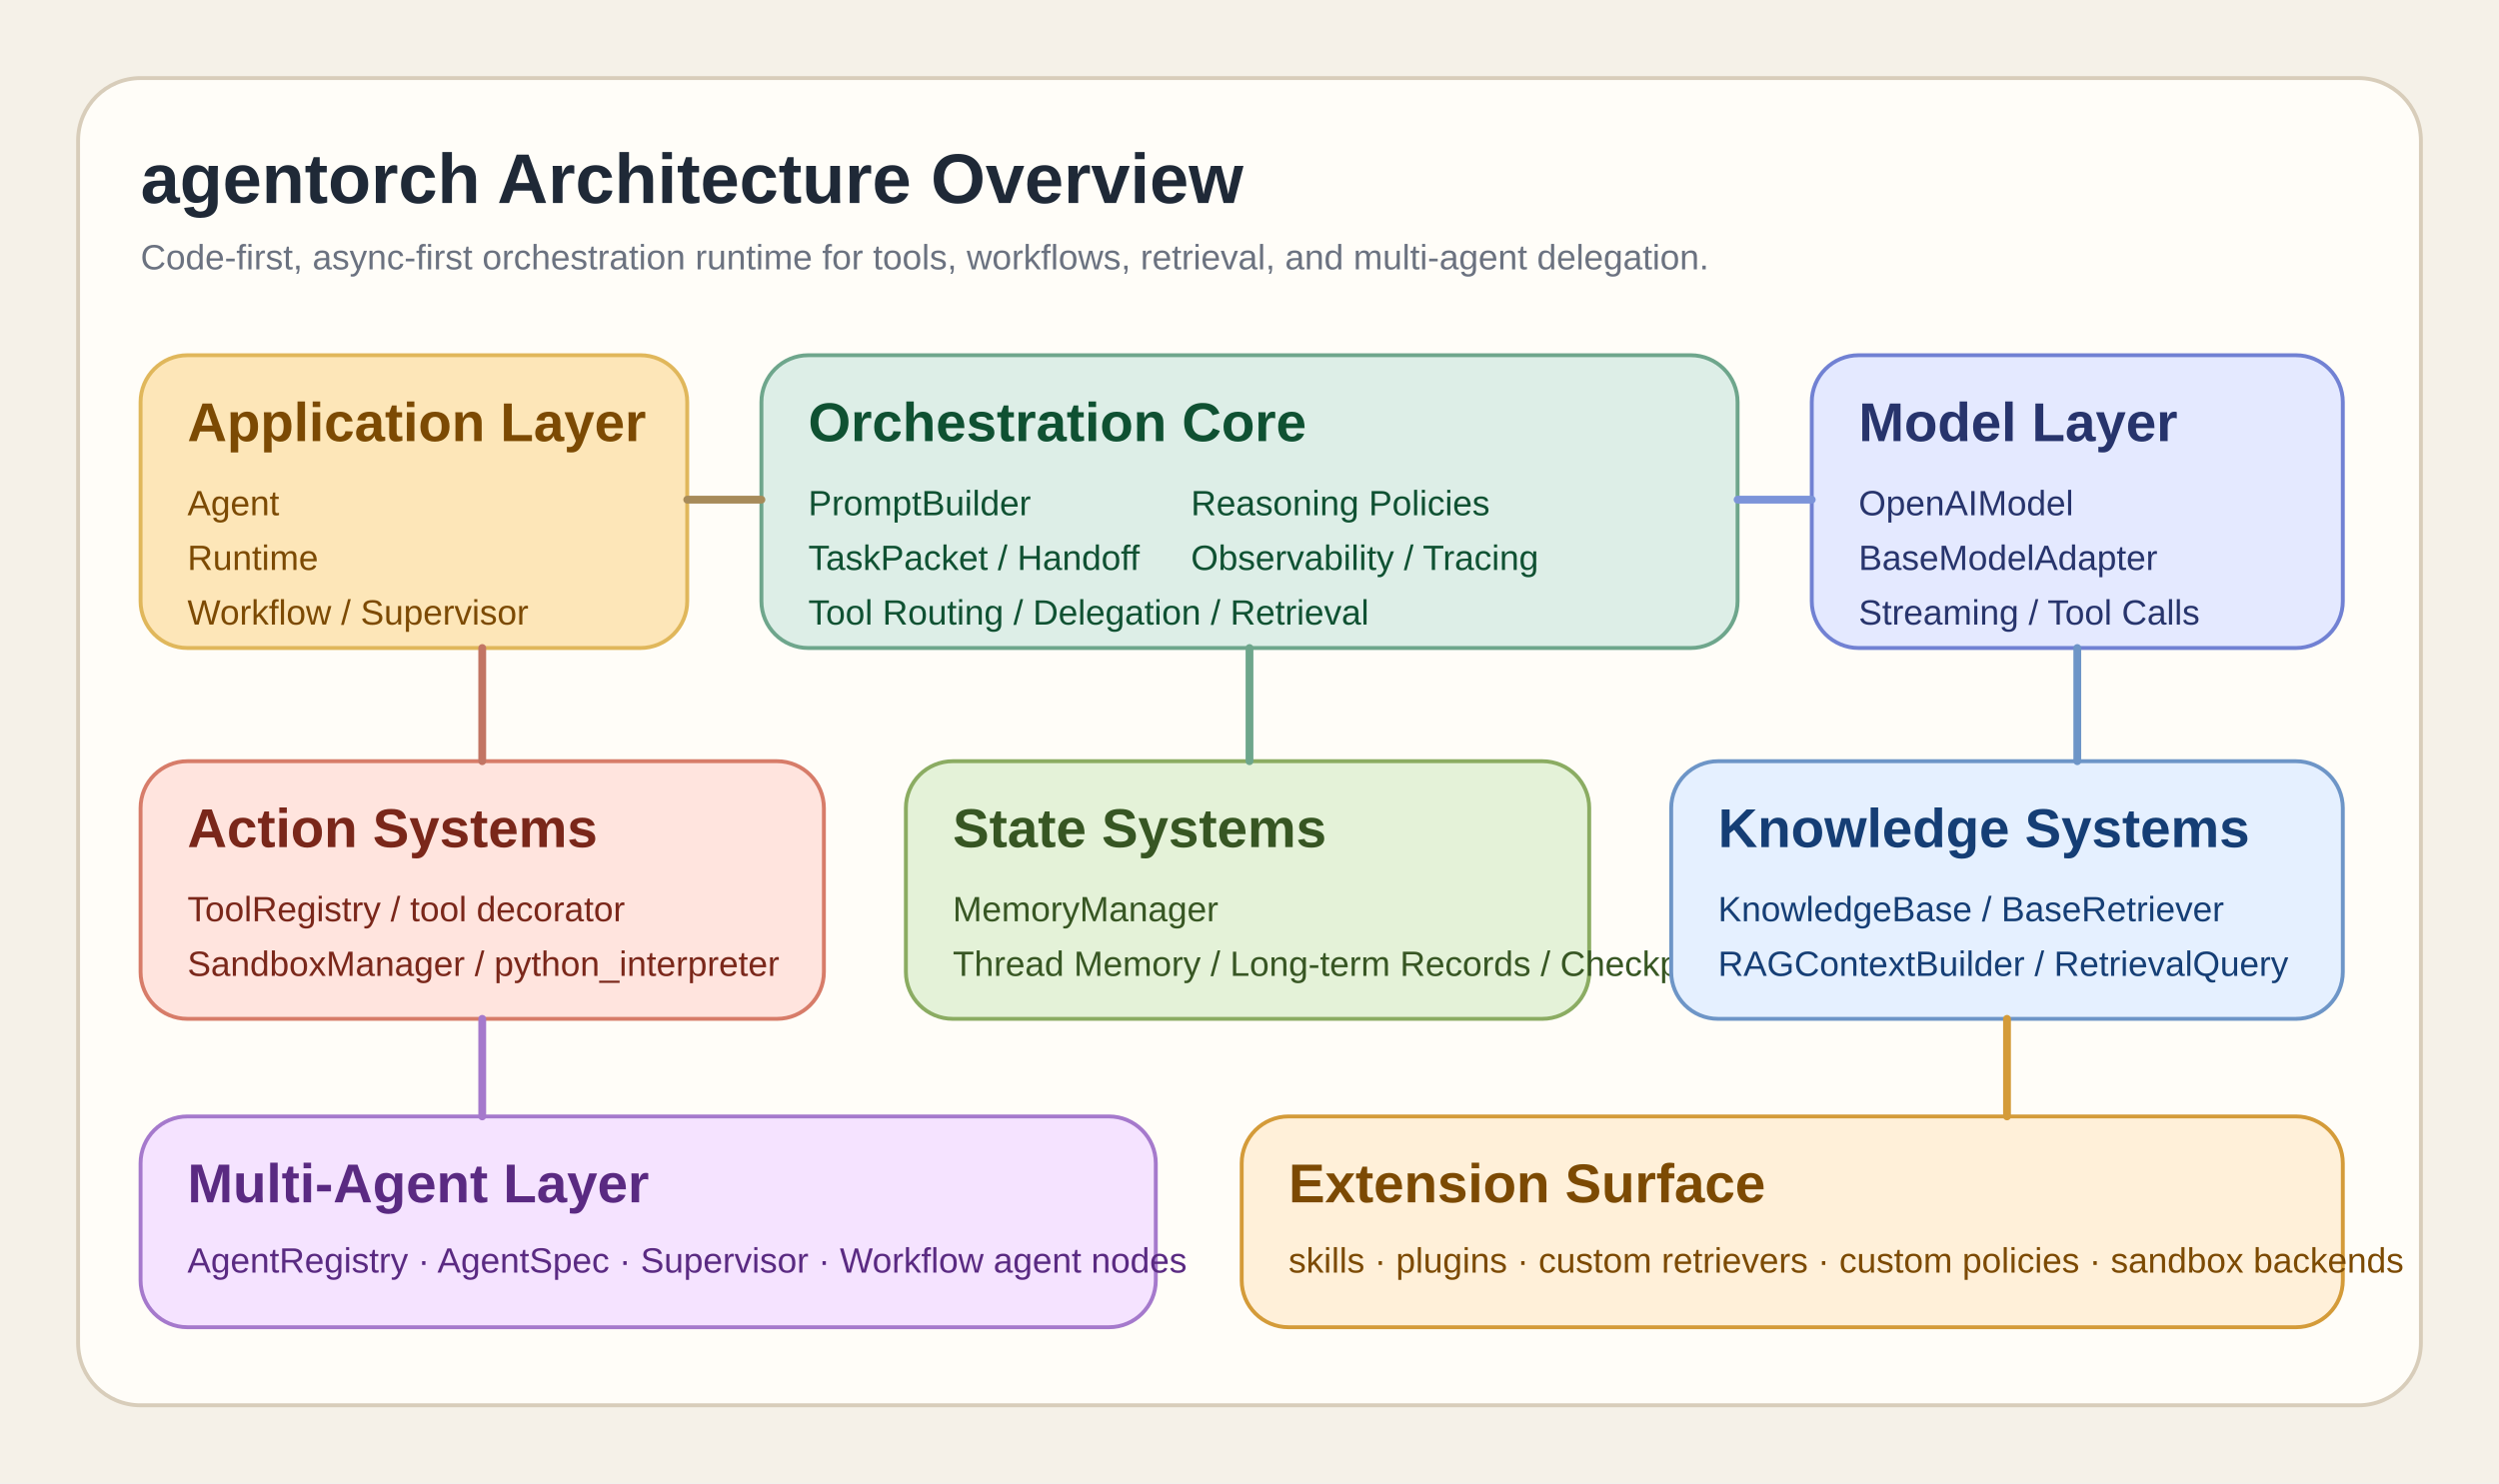
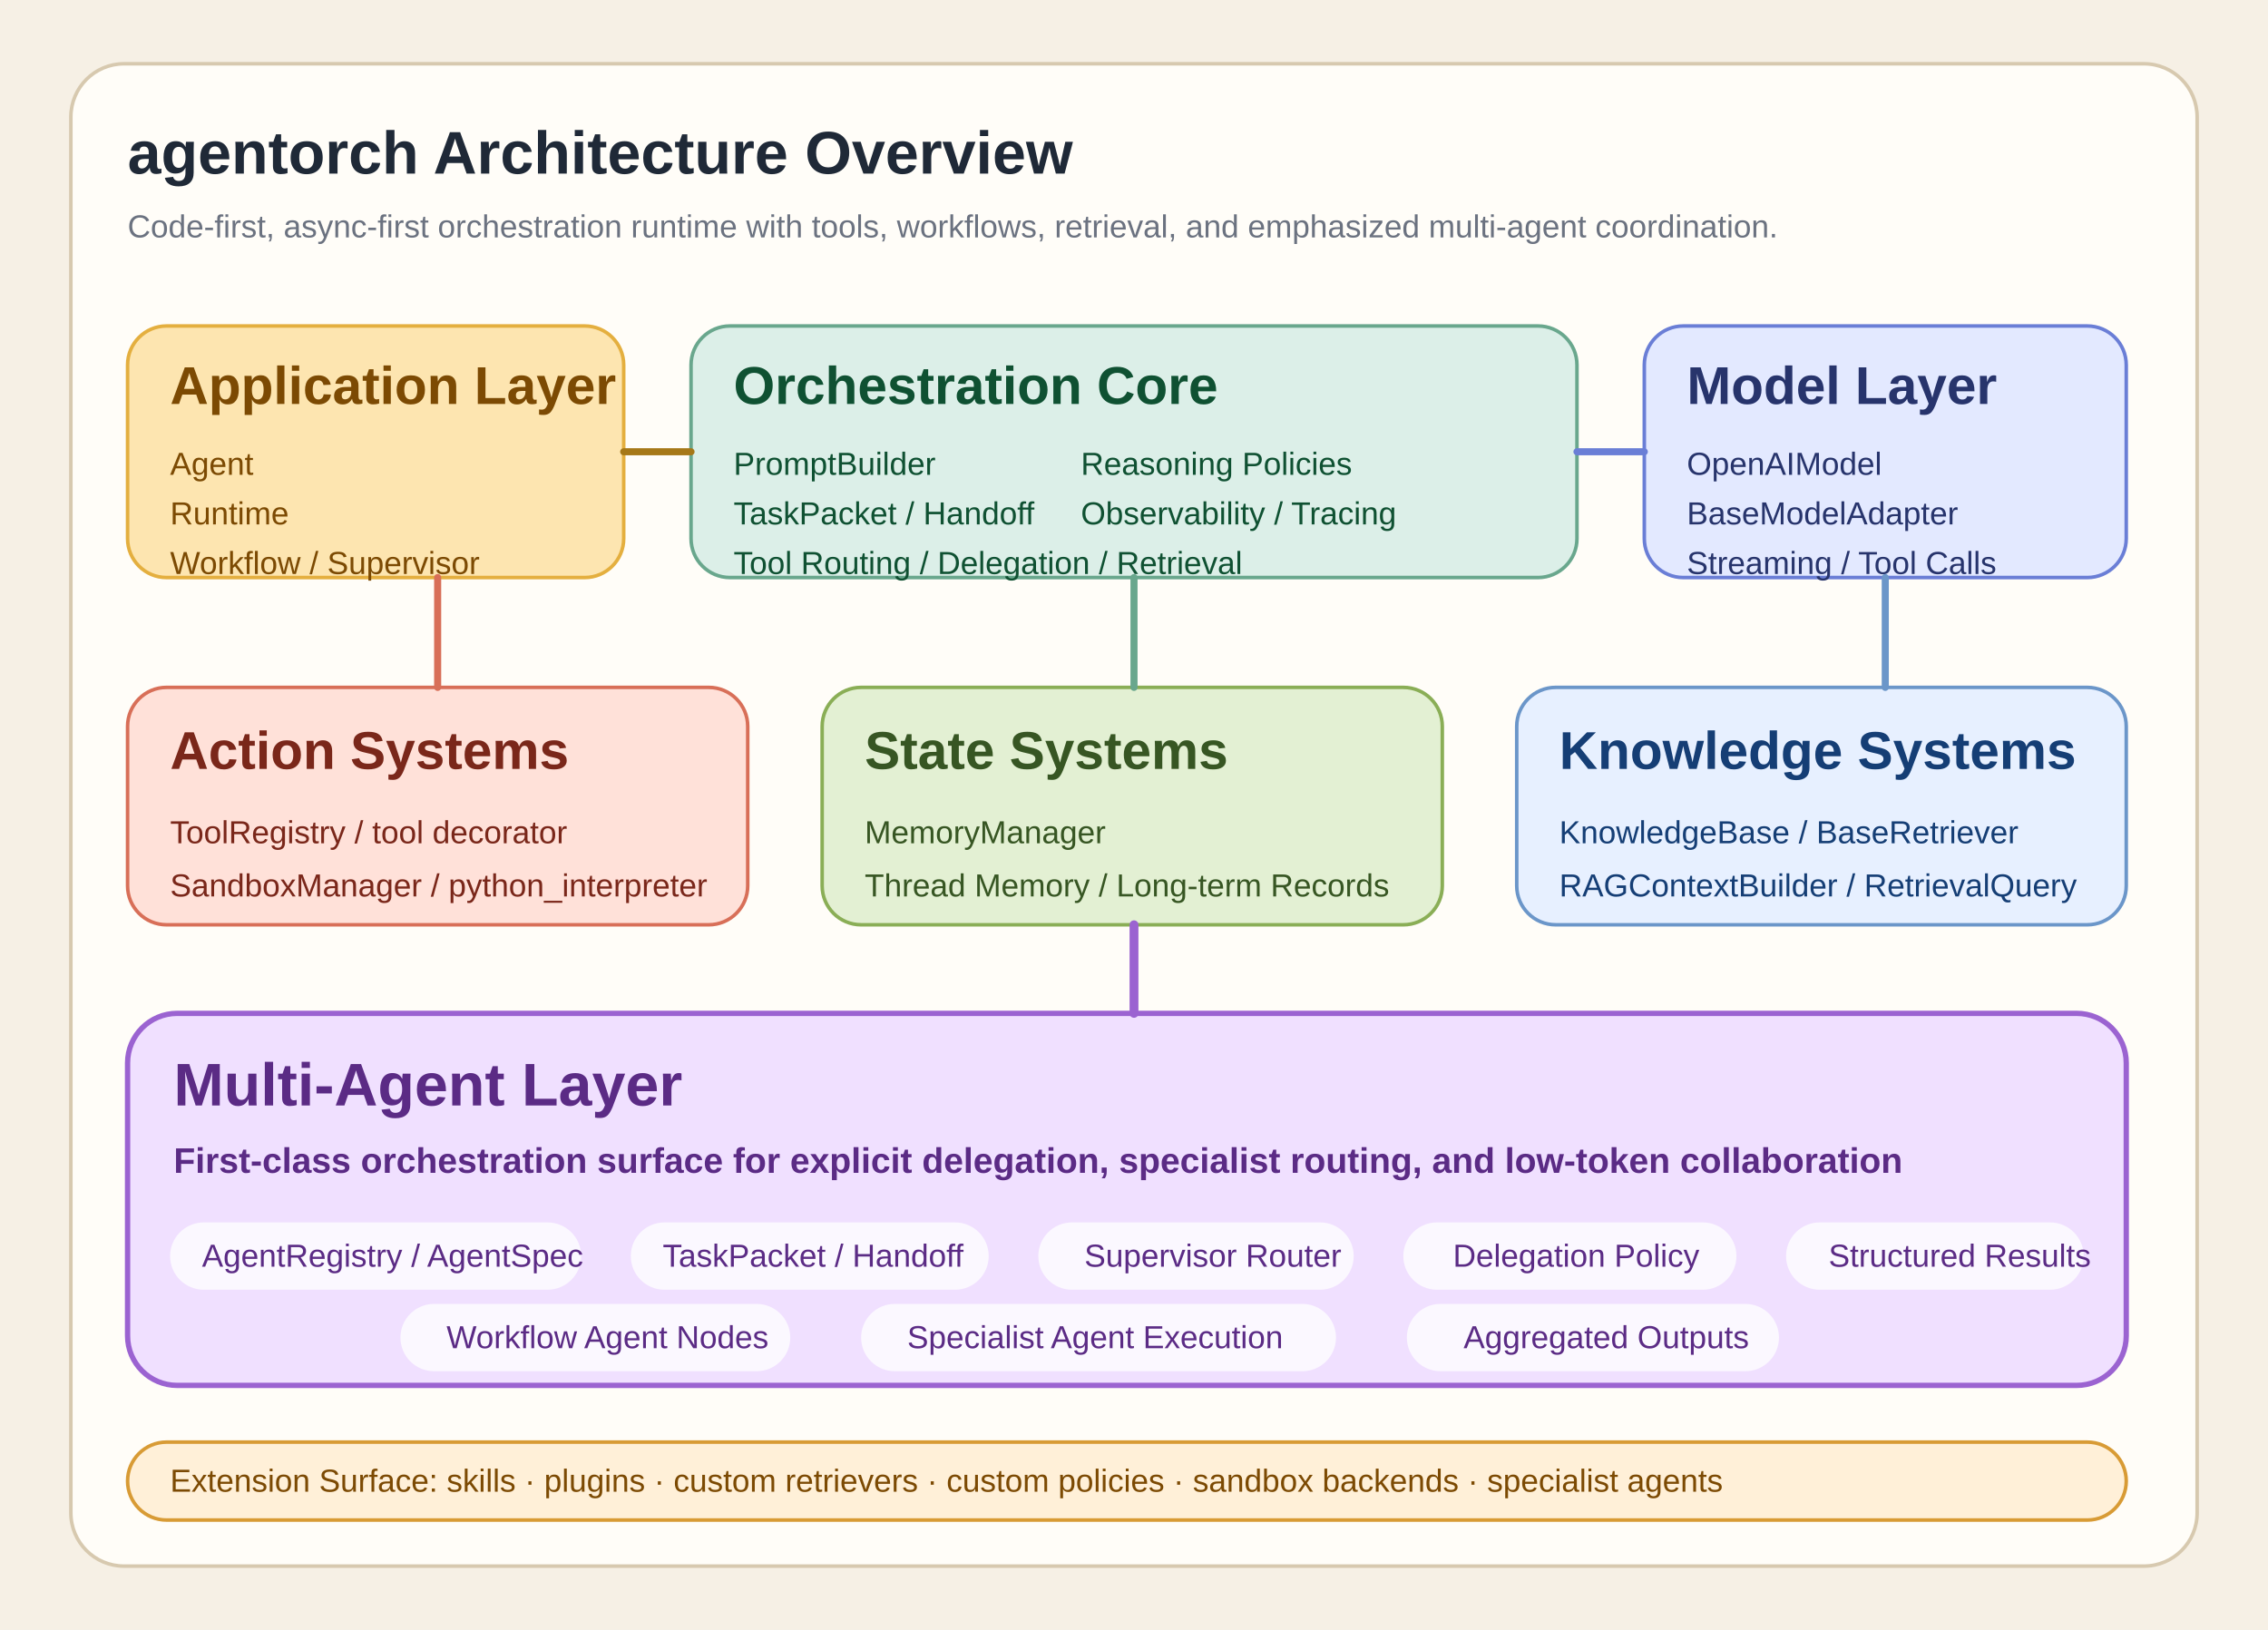
- <svg xmlns="http://www.w3.org/2000/svg" width="1280" height="760" viewBox="0 0 1280 760" fill="none">
-   <rect width="1280" height="760" fill="#F5F1E8" />
-   <rect x="40" y="40" width="1200" height="680" rx="32" fill="#FFFDF8" stroke="#D8CDBA" stroke-width="2" />
-   <text x="72" y="104" fill="#1F2937" font-family="Segoe UI, Arial, sans-serif" font-size="36" font-weight="700">agentorch Architecture Overview</text>
-   <text x="72" y="138" fill="#6B7280" font-family="Segoe UI, Arial, sans-serif" font-size="18">Code-first, async-first orchestration runtime for tools, workflows, retrieval, and multi-agent delegation.</text>
-   <rect x="72" y="182" width="280" height="150" rx="24" fill="#FDE6B8" stroke="#E0B75B" stroke-width="2" />
-   <text x="96" y="226" fill="#7C4A03" font-family="Segoe UI, Arial, sans-serif" font-size="28" font-weight="700">Application Layer</text>
-   <text x="96" y="264" fill="#7C4A03" font-family="Segoe UI, Arial, sans-serif" font-size="18">Agent</text>
-   <text x="96" y="292" fill="#7C4A03" font-family="Segoe UI, Arial, sans-serif" font-size="18">Runtime</text>
-   <text x="96" y="320" fill="#7C4A03" font-family="Segoe UI, Arial, sans-serif" font-size="18">Workflow / Supervisor</text>
-   <rect x="390" y="182" width="500" height="150" rx="24" fill="#DDEEE7" stroke="#6EA68C" stroke-width="2" />
-   <text x="414" y="226" fill="#0F5132" font-family="Segoe UI, Arial, sans-serif" font-size="28" font-weight="700">Orchestration Core</text>
-   <text x="414" y="264" fill="#0F5132" font-family="Segoe UI, Arial, sans-serif" font-size="18">PromptBuilder</text>
-   <text x="610" y="264" fill="#0F5132" font-family="Segoe UI, Arial, sans-serif" font-size="18">Reasoning Policies</text>
-   <text x="414" y="292" fill="#0F5132" font-family="Segoe UI, Arial, sans-serif" font-size="18">TaskPacket / Handoff</text>
-   <text x="610" y="292" fill="#0F5132" font-family="Segoe UI, Arial, sans-serif" font-size="18">Observability / Tracing</text>
-   <text x="414" y="320" fill="#0F5132" font-family="Segoe UI, Arial, sans-serif" font-size="18">Tool Routing / Delegation / Retrieval</text>
-   <rect x="928" y="182" width="272" height="150" rx="24" fill="#E4E9FF" stroke="#7181D3" stroke-width="2" />
-   <text x="952" y="226" fill="#27346C" font-family="Segoe UI, Arial, sans-serif" font-size="28" font-weight="700">Model Layer</text>
-   <text x="952" y="264" fill="#27346C" font-family="Segoe UI, Arial, sans-serif" font-size="18">OpenAIModel</text>
-   <text x="952" y="292" fill="#27346C" font-family="Segoe UI, Arial, sans-serif" font-size="18">BaseModelAdapter</text>
-   <text x="952" y="320" fill="#27346C" font-family="Segoe UI, Arial, sans-serif" font-size="18">Streaming / Tool Calls</text>
-   <rect x="72" y="390" width="350" height="132" rx="24" fill="#FFE4DE" stroke="#D77C69" stroke-width="2" />
-   <text x="96" y="434" fill="#7A271A" font-family="Segoe UI, Arial, sans-serif" font-size="28" font-weight="700">Action Systems</text>
-   <text x="96" y="472" fill="#7A271A" font-family="Segoe UI, Arial, sans-serif" font-size="18">ToolRegistry / tool decorator</text>
-   <text x="96" y="500" fill="#7A271A" font-family="Segoe UI, Arial, sans-serif" font-size="18">SandboxManager / python_interpreter</text>
-   <rect x="464" y="390" width="350" height="132" rx="24" fill="#E4F2D8" stroke="#8BAC62" stroke-width="2" />
-   <text x="488" y="434" fill="#375623" font-family="Segoe UI, Arial, sans-serif" font-size="28" font-weight="700">State Systems</text>
-   <text x="488" y="472" fill="#375623" font-family="Segoe UI, Arial, sans-serif" font-size="18">MemoryManager</text>
-   <text x="488" y="500" fill="#375623" font-family="Segoe UI, Arial, sans-serif" font-size="18">Thread Memory / Long-term Records / Checkpoints</text>
-   <rect x="856" y="390" width="344" height="132" rx="24" fill="#E5F0FF" stroke="#6D95C7" stroke-width="2" />
-   <text x="880" y="434" fill="#153E75" font-family="Segoe UI, Arial, sans-serif" font-size="28" font-weight="700">Knowledge Systems</text>
-   <text x="880" y="472" fill="#153E75" font-family="Segoe UI, Arial, sans-serif" font-size="18">KnowledgeBase / BaseRetriever</text>
-   <text x="880" y="500" fill="#153E75" font-family="Segoe UI, Arial, sans-serif" font-size="18">RAGContextBuilder / RetrievalQuery</text>
-   <rect x="72" y="572" width="520" height="108" rx="24" fill="#F5E3FF" stroke="#A579CC" stroke-width="2" />
-   <text x="96" y="616" fill="#5A2A82" font-family="Segoe UI, Arial, sans-serif" font-size="28" font-weight="700">Multi-Agent Layer</text>
-   <text x="96" y="652" fill="#5A2A82" font-family="Segoe UI, Arial, sans-serif" font-size="18">AgentRegistry · AgentSpec · Supervisor · Workflow agent nodes</text>
-   <rect x="636" y="572" width="564" height="108" rx="24" fill="#FFF0D9" stroke="#D49B39" stroke-width="2" />
-   <text x="660" y="616" fill="#7C4A03" font-family="Segoe UI, Arial, sans-serif" font-size="28" font-weight="700">Extension Surface</text>
-   <text x="660" y="652" fill="#7C4A03" font-family="Segoe UI, Arial, sans-serif" font-size="18">skills · plugins · custom retrievers · custom policies · sandbox backends</text>
-   <path d="M352 256H390" stroke="#A78B5A" stroke-width="4" stroke-linecap="round" />
-   <path d="M890 256H928" stroke="#7C94D9" stroke-width="4" stroke-linecap="round" />
-   <path d="M247 332V390" stroke="#C27564" stroke-width="4" stroke-linecap="round" />
-   <path d="M640 332V390" stroke="#6EA68C" stroke-width="4" stroke-linecap="round" />
-   <path d="M1064 332V390" stroke="#6D95C7" stroke-width="4" stroke-linecap="round" />
-   <path d="M247 522V572" stroke="#A579CC" stroke-width="4" stroke-linecap="round" />
-   <path d="M1028 522V572" stroke="#D49B39" stroke-width="4" stroke-linecap="round" />
+ <svg xmlns="http://www.w3.org/2000/svg" width="1280" height="920" viewBox="0 0 1280 920" fill="none">
+   <rect width="1280" height="920" fill="#F6F0E5" />
+   <rect x="40" y="36" width="1200" height="848" rx="30" fill="#FFFDF8" stroke="#D7C9AF" stroke-width="2" />
+   <text x="72" y="98" fill="#1F2937" font-family="Segoe UI, Arial, sans-serif" font-size="34" font-weight="700">
+     agentorch Architecture Overview
+   </text>
+   <text x="72" y="134" fill="#6B7280" font-family="Segoe UI, Arial, sans-serif" font-size="18">
+     Code-first, async-first orchestration runtime with tools, workflows, retrieval, and emphasized multi-agent coordination.
+   </text>
+   <rect x="72" y="184" width="280" height="142" rx="22" fill="#FDE5B0" stroke="#E4AF3F" stroke-width="2" />
+   <text x="96" y="228" fill="#7C4A03" font-family="Segoe UI, Arial, sans-serif" font-size="30" font-weight="700">Application Layer</text>
+   <text x="96" y="268" fill="#7C4A03" font-family="Segoe UI, Arial, sans-serif" font-size="18">Agent</text>
+   <text x="96" y="296" fill="#7C4A03" font-family="Segoe UI, Arial, sans-serif" font-size="18">Runtime</text>
+   <text x="96" y="324" fill="#7C4A03" font-family="Segoe UI, Arial, sans-serif" font-size="18">Workflow / Supervisor</text>
+   <rect x="390" y="184" width="500" height="142" rx="22" fill="#DCEFE8" stroke="#69A78D" stroke-width="2" />
+   <text x="414" y="228" fill="#0F5132" font-family="Segoe UI, Arial, sans-serif" font-size="30" font-weight="700">Orchestration Core</text>
+   <text x="414" y="268" fill="#0F5132" font-family="Segoe UI, Arial, sans-serif" font-size="18">PromptBuilder</text>
+   <text x="610" y="268" fill="#0F5132" font-family="Segoe UI, Arial, sans-serif" font-size="18">Reasoning Policies</text>
+   <text x="414" y="296" fill="#0F5132" font-family="Segoe UI, Arial, sans-serif" font-size="18">TaskPacket / Handoff</text>
+   <text x="610" y="296" fill="#0F5132" font-family="Segoe UI, Arial, sans-serif" font-size="18">Observability / Tracing</text>
+   <text x="414" y="324" fill="#0F5132" font-family="Segoe UI, Arial, sans-serif" font-size="18">Tool Routing / Delegation / Retrieval</text>
+   <rect x="928" y="184" width="272" height="142" rx="22" fill="#E3E9FF" stroke="#6A7ED6" stroke-width="2" />
+   <text x="952" y="228" fill="#27346C" font-family="Segoe UI, Arial, sans-serif" font-size="30" font-weight="700">Model Layer</text>
+   <text x="952" y="268" fill="#27346C" font-family="Segoe UI, Arial, sans-serif" font-size="18">OpenAIModel</text>
+   <text x="952" y="296" fill="#27346C" font-family="Segoe UI, Arial, sans-serif" font-size="18">BaseModelAdapter</text>
+   <text x="952" y="324" fill="#27346C" font-family="Segoe UI, Arial, sans-serif" font-size="18">Streaming / Tool Calls</text>
+   <rect x="72" y="388" width="350" height="134" rx="22" fill="#FFE1D9" stroke="#D86F58" stroke-width="2" />
+   <text x="96" y="434" fill="#7A271A" font-family="Segoe UI, Arial, sans-serif" font-size="30" font-weight="700">Action Systems</text>
+   <text x="96" y="476" fill="#7A271A" font-family="Segoe UI, Arial, sans-serif" font-size="18">ToolRegistry / tool decorator</text>
+   <text x="96" y="506" fill="#7A271A" font-family="Segoe UI, Arial, sans-serif" font-size="18">SandboxManager / python_interpreter</text>
+   <rect x="464" y="388" width="350" height="134" rx="22" fill="#E3F0D3" stroke="#8AAE56" stroke-width="2" />
+   <text x="488" y="434" fill="#375623" font-family="Segoe UI, Arial, sans-serif" font-size="30" font-weight="700">State Systems</text>
+   <text x="488" y="476" fill="#375623" font-family="Segoe UI, Arial, sans-serif" font-size="18">MemoryManager</text>
+   <text x="488" y="506" fill="#375623" font-family="Segoe UI, Arial, sans-serif" font-size="18">Thread Memory / Long-term Records</text>
+   <rect x="856" y="388" width="344" height="134" rx="22" fill="#E7F0FF" stroke="#6B96C9" stroke-width="2" />
+   <text x="880" y="434" fill="#153E75" font-family="Segoe UI, Arial, sans-serif" font-size="30" font-weight="700">Knowledge Systems</text>
+   <text x="880" y="476" fill="#153E75" font-family="Segoe UI, Arial, sans-serif" font-size="18">KnowledgeBase / BaseRetriever</text>
+   <text x="880" y="506" fill="#153E75" font-family="Segoe UI, Arial, sans-serif" font-size="18">RAGContextBuilder / RetrievalQuery</text>
+   <rect x="72" y="572" width="1128" height="210" rx="28" fill="#F0E0FF" stroke="#9B63D1" stroke-width="3" />
+   <text x="98" y="624" fill="#5B2B85" font-family="Segoe UI, Arial, sans-serif" font-size="34" font-weight="700">Multi-Agent Layer</text>
+   <text x="98" y="662" fill="#5B2B85" font-family="Segoe UI, Arial, sans-serif" font-size="20" font-weight="600">
+     First-class orchestration surface for explicit delegation, specialist routing, and low-token collaboration
+   </text>
+   <rect x="96" y="690" width="232" height="38" rx="19" fill="#FFFFFF" fill-opacity="0.76" />
+   <text x="114" y="715" fill="#5B2B85" font-family="Segoe UI, Arial, sans-serif" font-size="18">AgentRegistry / AgentSpec</text>
+   <rect x="356" y="690" width="202" height="38" rx="19" fill="#FFFFFF" fill-opacity="0.76" />
+   <text x="374" y="715" fill="#5B2B85" font-family="Segoe UI, Arial, sans-serif" font-size="18">TaskPacket / Handoff</text>
+   <rect x="586" y="690" width="178" height="38" rx="19" fill="#FFFFFF" fill-opacity="0.76" />
+   <text x="612" y="715" fill="#5B2B85" font-family="Segoe UI, Arial, sans-serif" font-size="18">Supervisor Router</text>
+   <rect x="792" y="690" width="188" height="38" rx="19" fill="#FFFFFF" fill-opacity="0.76" />
+   <text x="820" y="715" fill="#5B2B85" font-family="Segoe UI, Arial, sans-serif" font-size="18">Delegation Policy</text>
+   <rect x="1008" y="690" width="168" height="38" rx="19" fill="#FFFFFF" fill-opacity="0.76" />
+   <text x="1032" y="715" fill="#5B2B85" font-family="Segoe UI, Arial, sans-serif" font-size="18">Structured Results</text>
+   <rect x="226" y="736" width="220" height="38" rx="19" fill="#FFFFFF" fill-opacity="0.76" />
+   <text x="252" y="761" fill="#5B2B85" font-family="Segoe UI, Arial, sans-serif" font-size="18">Workflow Agent Nodes</text>
+   <rect x="486" y="736" width="268" height="38" rx="19" fill="#FFFFFF" fill-opacity="0.76" />
+   <text x="512" y="761" fill="#5B2B85" font-family="Segoe UI, Arial, sans-serif" font-size="18">Specialist Agent Execution</text>
+   <rect x="794" y="736" width="210" height="38" rx="19" fill="#FFFFFF" fill-opacity="0.76" />
+   <text x="826" y="761" fill="#5B2B85" font-family="Segoe UI, Arial, sans-serif" font-size="18">Aggregated Outputs</text>
+   <rect x="72" y="814" width="1128" height="44" rx="22" fill="#FFF0D8" stroke="#D89B35" stroke-width="2" />
+   <text x="96" y="842" fill="#7C4A03" font-family="Segoe UI, Arial, sans-serif" font-size="18">
+     Extension Surface: skills · plugins · custom retrievers · custom policies · sandbox backends · specialist agents
+   </text>
+   <path d="M352 255H390" stroke="#A67818" stroke-width="4" stroke-linecap="round" />
+   <path d="M890 255H928" stroke="#6A7ED6" stroke-width="4" stroke-linecap="round" />
+   <path d="M247 326V388" stroke="#D86F58" stroke-width="4" stroke-linecap="round" />
+   <path d="M640 326V388" stroke="#69A78D" stroke-width="4" stroke-linecap="round" />
+   <path d="M1064 326V388" stroke="#6B96C9" stroke-width="4" stroke-linecap="round" />
+   <path d="M640 522V572" stroke="#9B63D1" stroke-width="5" stroke-linecap="round" />
</svg>
